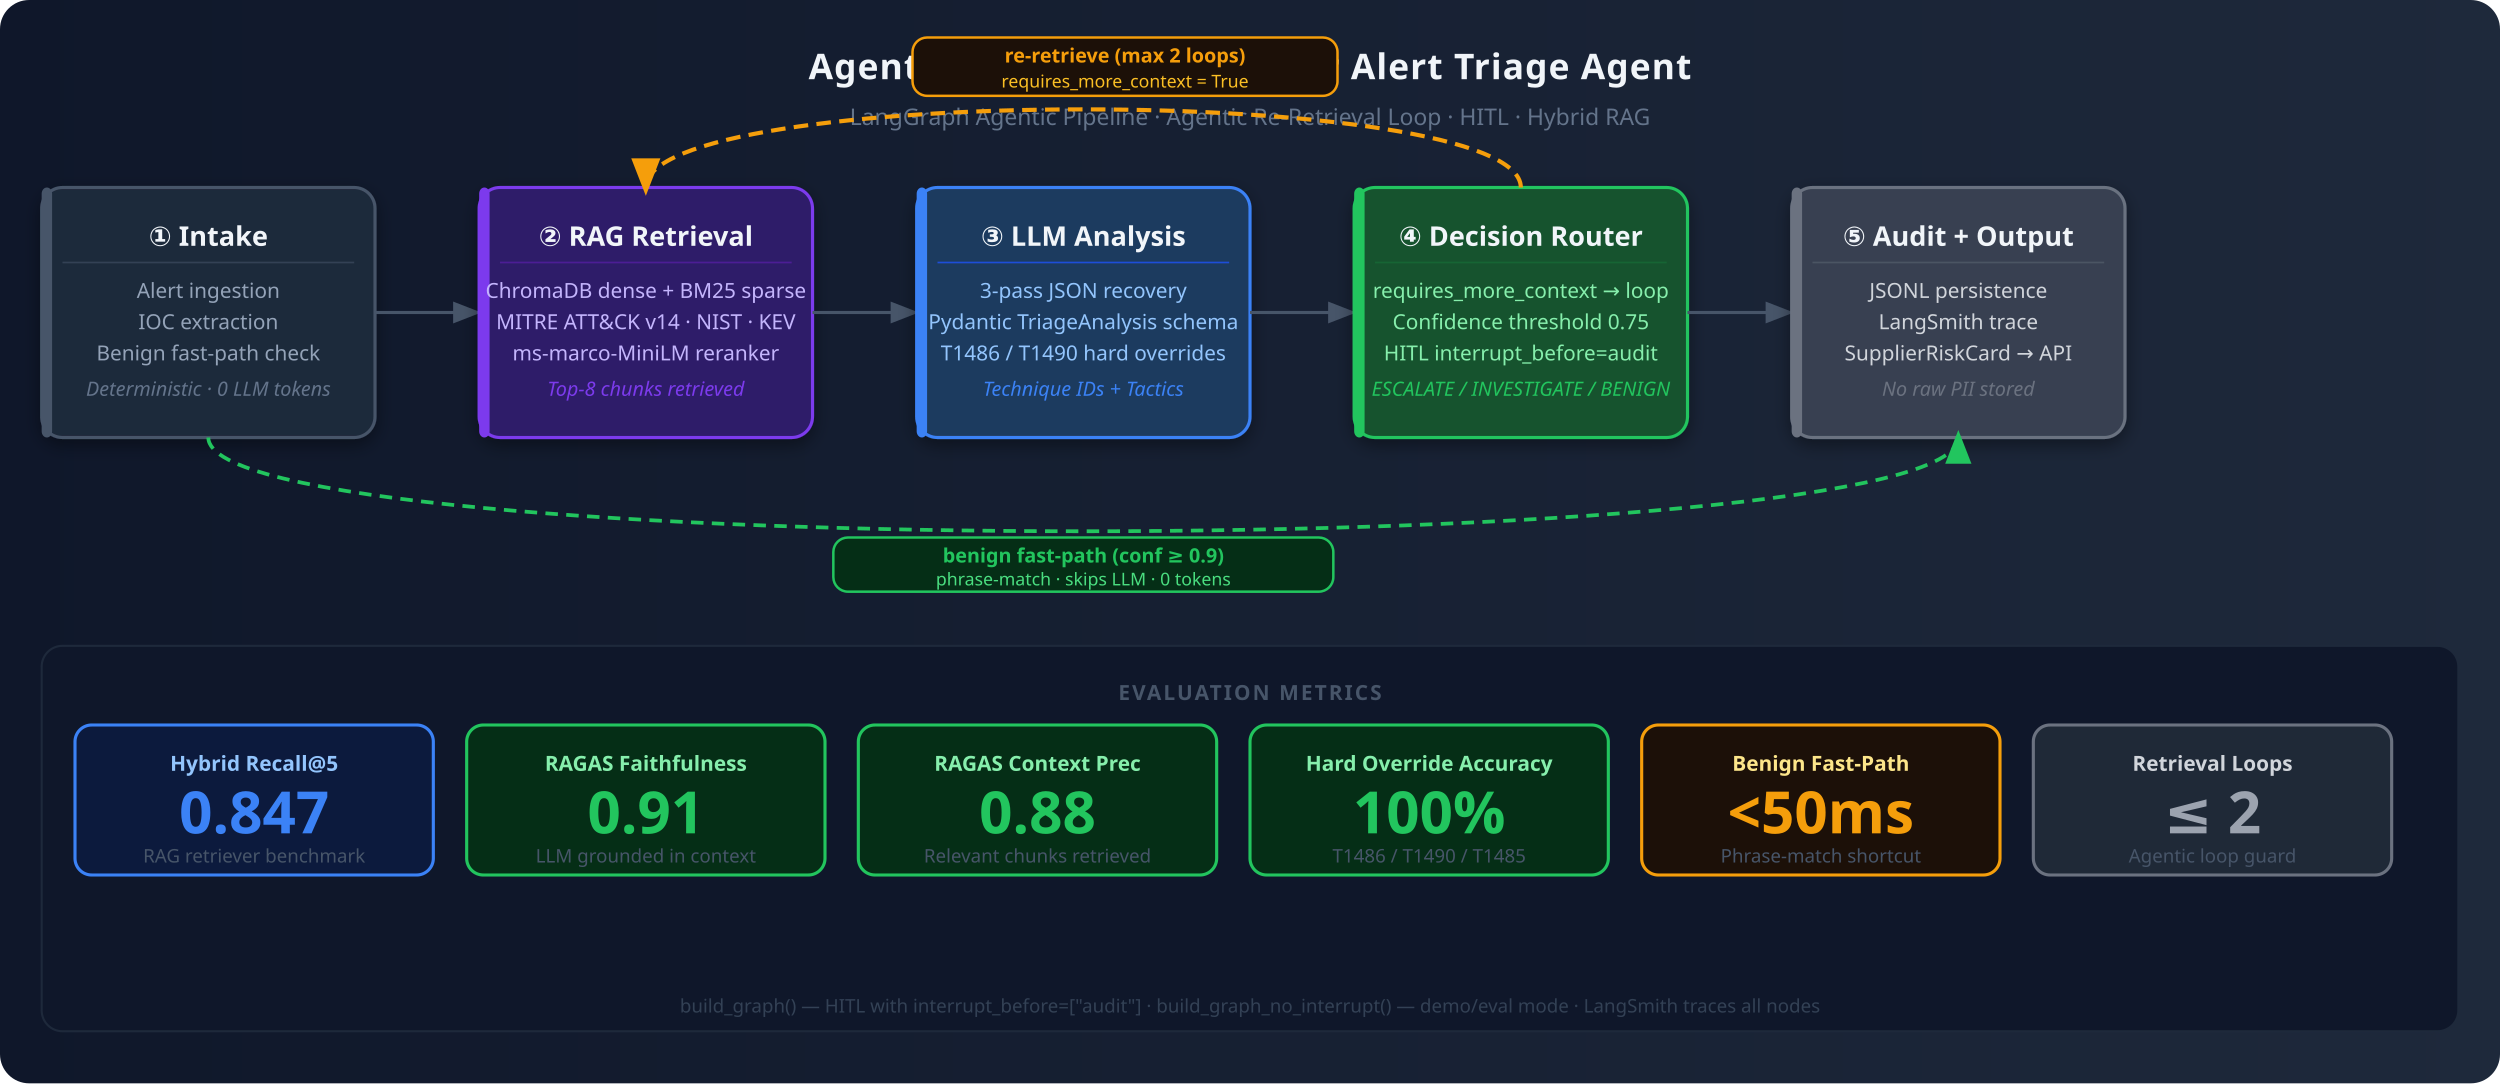
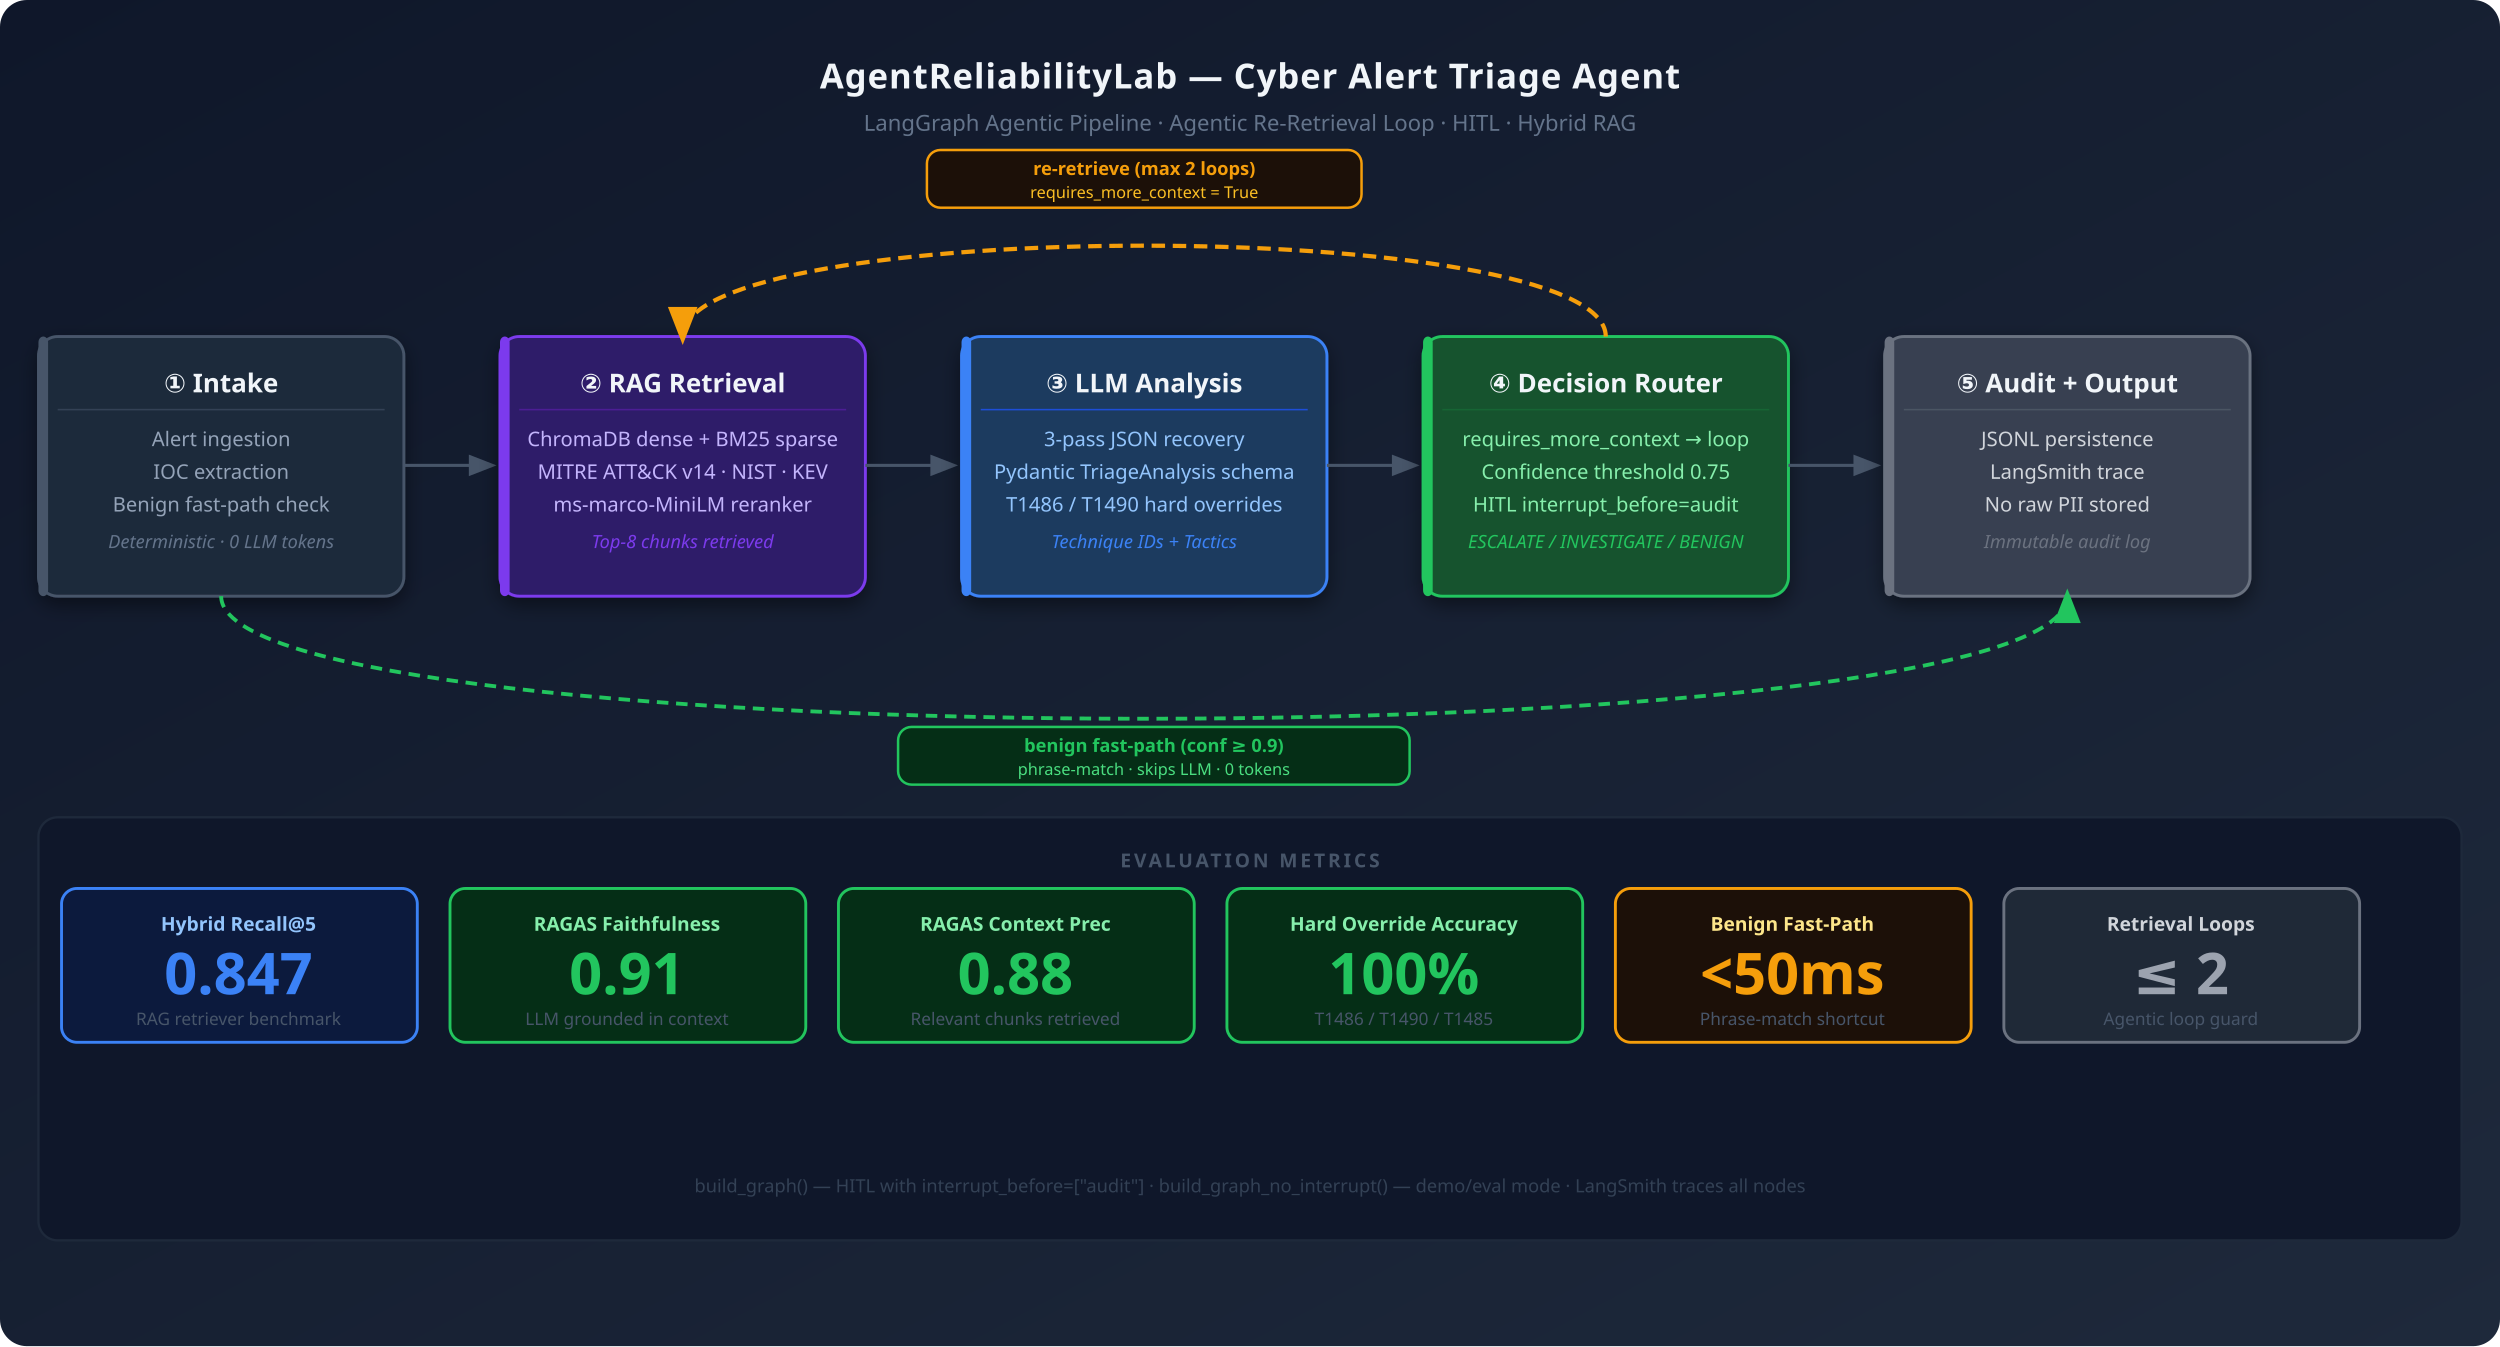
- <svg xmlns="http://www.w3.org/2000/svg" viewBox="0 0 1200 520" font-family="'Segoe UI', system-ui, sans-serif">
+ <svg xmlns="http://www.w3.org/2000/svg" viewBox="0 0 1300 700" font-family="'Segoe UI', system-ui, sans-serif">
  <defs>
-     <linearGradient id="bg" x1="0" y1="0" x2="1" y2="0">
+     <linearGradient id="bg" x1="0" y1="0" x2="1" y2="1">
      <stop offset="0%" stop-color="#0f172a" />
      <stop offset="100%" stop-color="#1e293b" />
    </linearGradient>
    <filter id="shadow">
-       <feDropShadow dx="0" dy="3" stdDeviation="4" flood-color="#000" flood-opacity="0.4" />
+       <feDropShadow dx="0" dy="4" stdDeviation="5" flood-color="#000" flood-opacity="0.45" />
    </filter>
    <marker id="arrow-main" markerWidth="9" markerHeight="9" refX="7" refY="3.5" orient="auto">
      <path d="M0,0 L0,7 L9,3.5 z" fill="#475569" />
    </marker>
    <marker id="arrow-amber" markerWidth="9" markerHeight="9" refX="7" refY="3.5" orient="auto">
      <path d="M0,0 L0,7 L9,3.5 z" fill="#f59e0b" />
    </marker>
    <marker id="arrow-green" markerWidth="9" markerHeight="9" refX="7" refY="3.5" orient="auto">
      <path d="M0,0 L0,7 L9,3.5 z" fill="#22c55e" />
    </marker>
  </defs>
-   <rect width="1200" height="520" fill="url(#bg)" rx="14" />
-   <text x="600" y="38" text-anchor="middle" fill="#f1f5f9" font-size="17" font-weight="700" letter-spacing="0.5">AgentReliabilityLab — Cyber Alert Triage Agent</text>
-   <text x="600" y="60" text-anchor="middle" fill="#64748b" font-size="11">LangGraph Agentic Pipeline  ·  Agentic Re-Retrieval Loop  ·  HITL  ·  Hybrid RAG</text>
-   <rect x="20" y="90" width="160" height="120" rx="10" fill="#1e293b" stroke="#475569" stroke-width="1.5" filter="url(#shadow)" />
-   <rect x="20" y="90" width="5" height="120" rx="3" fill="#475569" />
-   <text x="100" y="118" text-anchor="middle" fill="#f1f5f9" font-size="13" font-weight="700">① Intake</text>
-   <line x1="30" y1="126" x2="170" y2="126" stroke="#334155" stroke-width="0.8" />
-   <text x="100" y="143" text-anchor="middle" fill="#94a3b8" font-size="10">Alert ingestion</text>
-   <text x="100" y="158" text-anchor="middle" fill="#94a3b8" font-size="10">IOC extraction</text>
-   <text x="100" y="173" text-anchor="middle" fill="#94a3b8" font-size="10">Benign fast-path check</text>
-   <text x="100" y="190" text-anchor="middle" fill="#64748b" font-size="9.5" font-style="italic">Deterministic · 0 LLM tokens</text>
-   <line x1="180" y1="150" x2="228" y2="150" stroke="#475569" stroke-width="1.5" marker-end="url(#arrow-main)" />
-   <rect x="230" y="90" width="160" height="120" rx="10" fill="#2d1b69" stroke="#7c3aed" stroke-width="1.5" filter="url(#shadow)" />
-   <rect x="230" y="90" width="5" height="120" rx="3" fill="#7c3aed" />
-   <text x="310" y="118" text-anchor="middle" fill="#f1f5f9" font-size="13" font-weight="700">② RAG Retrieval</text>
-   <line x1="240" y1="126" x2="380" y2="126" stroke="#4c1d95" stroke-width="0.8" />
-   <text x="310" y="143" text-anchor="middle" fill="#c4b5fd" font-size="10">ChromaDB dense + BM25 sparse</text>
-   <text x="310" y="158" text-anchor="middle" fill="#c4b5fd" font-size="10">MITRE ATT&amp;CK v14 · NIST · KEV</text>
-   <text x="310" y="173" text-anchor="middle" fill="#c4b5fd" font-size="10">ms-marco-MiniLM reranker</text>
-   <text x="310" y="190" text-anchor="middle" fill="#7c3aed" font-size="9.5" font-style="italic">Top-8 chunks retrieved</text>
-   <line x1="390" y1="150" x2="438" y2="150" stroke="#475569" stroke-width="1.5" marker-end="url(#arrow-main)" />
-   <rect x="440" y="90" width="160" height="120" rx="10" fill="#1e3a5f" stroke="#3b82f6" stroke-width="1.5" filter="url(#shadow)" />
-   <rect x="440" y="90" width="5" height="120" rx="3" fill="#3b82f6" />
-   <text x="520" y="118" text-anchor="middle" fill="#f1f5f9" font-size="13" font-weight="700">③ LLM Analysis</text>
-   <line x1="450" y1="126" x2="590" y2="126" stroke="#1d4ed8" stroke-width="0.8" />
-   <text x="520" y="143" text-anchor="middle" fill="#93c5fd" font-size="10">3-pass JSON recovery</text>
-   <text x="520" y="158" text-anchor="middle" fill="#93c5fd" font-size="10">Pydantic TriageAnalysis schema</text>
-   <text x="520" y="173" text-anchor="middle" fill="#93c5fd" font-size="10">T1486 / T1490 hard overrides</text>
-   <text x="520" y="190" text-anchor="middle" fill="#3b82f6" font-size="9.5" font-style="italic">Technique IDs + Tactics</text>
-   <line x1="600" y1="150" x2="648" y2="150" stroke="#475569" stroke-width="1.5" marker-end="url(#arrow-main)" />
-   <rect x="650" y="90" width="160" height="120" rx="10" fill="#14532d" stroke="#22c55e" stroke-width="1.5" filter="url(#shadow)" />
-   <rect x="650" y="90" width="5" height="120" rx="3" fill="#22c55e" />
-   <text x="730" y="118" text-anchor="middle" fill="#f1f5f9" font-size="13" font-weight="700">④ Decision Router</text>
-   <line x1="660" y1="126" x2="800" y2="126" stroke="#166534" stroke-width="0.8" />
-   <text x="730" y="143" text-anchor="middle" fill="#86efac" font-size="10">requires_more_context → loop</text>
-   <text x="730" y="158" text-anchor="middle" fill="#86efac" font-size="10">Confidence threshold 0.75</text>
-   <text x="730" y="173" text-anchor="middle" fill="#86efac" font-size="10">HITL interrupt_before=audit</text>
-   <text x="730" y="190" text-anchor="middle" fill="#22c55e" font-size="9.5" font-style="italic">ESCALATE / INVESTIGATE / BENIGN</text>
-   <line x1="810" y1="150" x2="858" y2="150" stroke="#475569" stroke-width="1.5" marker-end="url(#arrow-main)" />
-   <rect x="860" y="90" width="160" height="120" rx="10" fill="#374151" stroke="#6b7280" stroke-width="1.5" filter="url(#shadow)" />
-   <rect x="860" y="90" width="5" height="120" rx="3" fill="#6b7280" />
-   <text x="940" y="118" text-anchor="middle" fill="#f1f5f9" font-size="13" font-weight="700">⑤ Audit + Output</text>
-   <line x1="870" y1="126" x2="1010" y2="126" stroke="#4b5563" stroke-width="0.8" />
-   <text x="940" y="143" text-anchor="middle" fill="#d1d5db" font-size="10">JSONL persistence</text>
-   <text x="940" y="158" text-anchor="middle" fill="#d1d5db" font-size="10">LangSmith trace</text>
-   <text x="940" y="173" text-anchor="middle" fill="#d1d5db" font-size="10">SupplierRiskCard → API</text>
-   <text x="940" y="190" text-anchor="middle" fill="#6b7280" font-size="9.5" font-style="italic">No raw PII stored</text>
-   <path d="M730,90 C730,40 310,40 310,90" fill="none" stroke="#f59e0b" stroke-width="2" stroke-dasharray="7,4" marker-end="url(#arrow-amber)" />
-   <rect x="438" y="18" width="204" height="28" rx="7" fill="#1c1008" stroke="#f59e0b" stroke-width="1.2" />
-   <text x="540" y="30" text-anchor="middle" fill="#f59e0b" font-size="9.5" font-weight="700">re-retrieve (max 2 loops)</text>
-   <text x="540" y="42" text-anchor="middle" fill="#fbbf24" font-size="8.5">requires_more_context = True</text>
-   <path d="M100,210 C100,270 940,270 940,210" fill="none" stroke="#22c55e" stroke-width="1.8" stroke-dasharray="6,4" marker-end="url(#arrow-green)" />
-   <rect x="400" y="258" width="240" height="26" rx="7" fill="#052e16" stroke="#22c55e" stroke-width="1.2" />
-   <text x="520" y="270" text-anchor="middle" fill="#22c55e" font-size="9.5" font-weight="700">benign fast-path (conf ≥ 0.9)</text>
-   <text x="520" y="281" text-anchor="middle" fill="#4ade80" font-size="8.5">phrase-match · skips LLM · 0 tokens</text>
-   <rect x="20" y="310" width="1160" height="185" rx="10" fill="#0f172a" stroke="#1e293b" stroke-width="1" />
-   <text x="600" y="336" text-anchor="middle" fill="#475569" font-size="10" font-weight="700" letter-spacing="1">EVALUATION METRICS</text>
-   <rect x="36" y="348" width="172" height="72" rx="8" fill="#0c1a3d" stroke="#3b82f6" stroke-width="1.5" />
-   <text x="122" y="370" text-anchor="middle" fill="#93c5fd" font-size="10" font-weight="700">Hybrid Recall@5</text>
-   <text x="122" y="400" text-anchor="middle" fill="#3b82f6" font-size="28" font-weight="800">0.847</text>
-   <text x="122" y="414" text-anchor="middle" fill="#475569" font-size="9">RAG retriever benchmark</text>
-   <rect x="224" y="348" width="172" height="72" rx="8" fill="#052e16" stroke="#22c55e" stroke-width="1.5" />
-   <text x="310" y="370" text-anchor="middle" fill="#86efac" font-size="10" font-weight="700">RAGAS Faithfulness</text>
-   <text x="310" y="400" text-anchor="middle" fill="#22c55e" font-size="28" font-weight="800">0.91</text>
-   <text x="310" y="414" text-anchor="middle" fill="#475569" font-size="9">LLM grounded in context</text>
-   <rect x="412" y="348" width="172" height="72" rx="8" fill="#052e16" stroke="#22c55e" stroke-width="1.5" />
-   <text x="498" y="370" text-anchor="middle" fill="#86efac" font-size="10" font-weight="700">RAGAS Context Prec</text>
-   <text x="498" y="400" text-anchor="middle" fill="#22c55e" font-size="28" font-weight="800">0.88</text>
-   <text x="498" y="414" text-anchor="middle" fill="#475569" font-size="9">Relevant chunks retrieved</text>
-   <rect x="600" y="348" width="172" height="72" rx="8" fill="#052e16" stroke="#22c55e" stroke-width="1.5" />
-   <text x="686" y="370" text-anchor="middle" fill="#86efac" font-size="10" font-weight="700">Hard Override Accuracy</text>
-   <text x="686" y="400" text-anchor="middle" fill="#22c55e" font-size="28" font-weight="800">100%</text>
-   <text x="686" y="414" text-anchor="middle" fill="#475569" font-size="9">T1486 / T1490 / T1485</text>
-   <rect x="788" y="348" width="172" height="72" rx="8" fill="#1c1008" stroke="#f59e0b" stroke-width="1.5" />
-   <text x="874" y="370" text-anchor="middle" fill="#fde68a" font-size="10" font-weight="700">Benign Fast-Path</text>
-   <text x="874" y="400" text-anchor="middle" fill="#f59e0b" font-size="28" font-weight="800">&lt;50ms</text>
-   <text x="874" y="414" text-anchor="middle" fill="#475569" font-size="9">Phrase-match shortcut</text>
-   <rect x="976" y="348" width="172" height="72" rx="8" fill="#1f2937" stroke="#6b7280" stroke-width="1.5" />
-   <text x="1062" y="370" text-anchor="middle" fill="#d1d5db" font-size="10" font-weight="700">Retrieval Loops</text>
-   <text x="1062" y="400" text-anchor="middle" fill="#9ca3af" font-size="28" font-weight="800">≤ 2</text>
-   <text x="1062" y="414" text-anchor="middle" fill="#475569" font-size="9">Agentic loop guard</text>
-   <text x="600" y="486" text-anchor="middle" fill="#334155" font-size="9">build_graph() — HITL with interrupt_before=["audit"]  ·  build_graph_no_interrupt() — demo/eval mode  ·  LangSmith traces all nodes</text>
+   <rect width="1300" height="700" fill="url(#bg)" rx="14" />
+   <text x="650" y="46" text-anchor="middle" fill="#f1f5f9" font-size="18" font-weight="700" letter-spacing="0.5">AgentReliabilityLab — Cyber Alert Triage Agent</text>
+   <text x="650" y="68" text-anchor="middle" fill="#64748b" font-size="11.5">LangGraph Agentic Pipeline  ·  Agentic Re-Retrieval Loop  ·  HITL  ·  Hybrid RAG</text>
+   <rect x="482" y="78" width="226" height="30" rx="7" fill="#1c1008" stroke="#f59e0b" stroke-width="1.3" />
+   <text x="595" y="91" text-anchor="middle" fill="#f59e0b" font-size="9.5" font-weight="700">re-retrieve (max 2 loops)</text>
+   <text x="595" y="103" text-anchor="middle" fill="#fbbf24" font-size="8.5">requires_more_context = True</text>
+   <rect x="20" y="175" width="190" height="135" rx="10" fill="#1e293b" stroke="#475569" stroke-width="1.5" filter="url(#shadow)" />
+   <rect x="20" y="175" width="5" height="135" rx="3" fill="#475569" />
+   <text x="115" y="204" text-anchor="middle" fill="#f1f5f9" font-size="13.5" font-weight="700">① Intake</text>
+   <line x1="30" y1="213" x2="200" y2="213" stroke="#334155" stroke-width="0.8" />
+   <text x="115" y="232" text-anchor="middle" fill="#94a3b8" font-size="10.5">Alert ingestion</text>
+   <text x="115" y="249" text-anchor="middle" fill="#94a3b8" font-size="10.5">IOC extraction</text>
+   <text x="115" y="266" text-anchor="middle" fill="#94a3b8" font-size="10.5">Benign fast-path check</text>
+   <text x="115" y="285" text-anchor="middle" fill="#64748b" font-size="9.5" font-style="italic">Deterministic · 0 LLM tokens</text>
+   <line x1="210" y1="242" x2="255" y2="242" stroke="#475569" stroke-width="1.6" marker-end="url(#arrow-main)" />
+   <rect x="260" y="175" width="190" height="135" rx="10" fill="#2d1b69" stroke="#7c3aed" stroke-width="1.5" filter="url(#shadow)" />
+   <rect x="260" y="175" width="5" height="135" rx="3" fill="#7c3aed" />
+   <text x="355" y="204" text-anchor="middle" fill="#f1f5f9" font-size="13.5" font-weight="700">② RAG Retrieval</text>
+   <line x1="270" y1="213" x2="440" y2="213" stroke="#4c1d95" stroke-width="0.8" />
+   <text x="355" y="232" text-anchor="middle" fill="#c4b5fd" font-size="10.5">ChromaDB dense + BM25 sparse</text>
+   <text x="355" y="249" text-anchor="middle" fill="#c4b5fd" font-size="10.5">MITRE ATT&amp;CK v14 · NIST · KEV</text>
+   <text x="355" y="266" text-anchor="middle" fill="#c4b5fd" font-size="10.5">ms-marco-MiniLM reranker</text>
+   <text x="355" y="285" text-anchor="middle" fill="#7c3aed" font-size="9.5" font-style="italic">Top-8 chunks retrieved</text>
+   <line x1="450" y1="242" x2="495" y2="242" stroke="#475569" stroke-width="1.6" marker-end="url(#arrow-main)" />
+   <rect x="500" y="175" width="190" height="135" rx="10" fill="#1e3a5f" stroke="#3b82f6" stroke-width="1.5" filter="url(#shadow)" />
+   <rect x="500" y="175" width="5" height="135" rx="3" fill="#3b82f6" />
+   <text x="595" y="204" text-anchor="middle" fill="#f1f5f9" font-size="13.5" font-weight="700">③ LLM Analysis</text>
+   <line x1="510" y1="213" x2="680" y2="213" stroke="#1d4ed8" stroke-width="0.8" />
+   <text x="595" y="232" text-anchor="middle" fill="#93c5fd" font-size="10.5">3-pass JSON recovery</text>
+   <text x="595" y="249" text-anchor="middle" fill="#93c5fd" font-size="10.5">Pydantic TriageAnalysis schema</text>
+   <text x="595" y="266" text-anchor="middle" fill="#93c5fd" font-size="10.5">T1486 / T1490 hard overrides</text>
+   <text x="595" y="285" text-anchor="middle" fill="#3b82f6" font-size="9.5" font-style="italic">Technique IDs + Tactics</text>
+   <line x1="690" y1="242" x2="735" y2="242" stroke="#475569" stroke-width="1.6" marker-end="url(#arrow-main)" />
+   <rect x="740" y="175" width="190" height="135" rx="10" fill="#14532d" stroke="#22c55e" stroke-width="1.5" filter="url(#shadow)" />
+   <rect x="740" y="175" width="5" height="135" rx="3" fill="#22c55e" />
+   <text x="835" y="204" text-anchor="middle" fill="#f1f5f9" font-size="13.5" font-weight="700">④ Decision Router</text>
+   <line x1="750" y1="213" x2="920" y2="213" stroke="#166534" stroke-width="0.8" />
+   <text x="835" y="232" text-anchor="middle" fill="#86efac" font-size="10.5">requires_more_context → loop</text>
+   <text x="835" y="249" text-anchor="middle" fill="#86efac" font-size="10.5">Confidence threshold 0.75</text>
+   <text x="835" y="266" text-anchor="middle" fill="#86efac" font-size="10.5">HITL interrupt_before=audit</text>
+   <text x="835" y="285" text-anchor="middle" fill="#22c55e" font-size="9.5" font-style="italic">ESCALATE / INVESTIGATE / BENIGN</text>
+   <line x1="930" y1="242" x2="975" y2="242" stroke="#475569" stroke-width="1.6" marker-end="url(#arrow-main)" />
+   <rect x="980" y="175" width="190" height="135" rx="10" fill="#374151" stroke="#6b7280" stroke-width="1.5" filter="url(#shadow)" />
+   <rect x="980" y="175" width="5" height="135" rx="3" fill="#6b7280" />
+   <text x="1075" y="204" text-anchor="middle" fill="#f1f5f9" font-size="13.5" font-weight="700">⑤ Audit + Output</text>
+   <line x1="990" y1="213" x2="1160" y2="213" stroke="#4b5563" stroke-width="0.8" />
+   <text x="1075" y="232" text-anchor="middle" fill="#d1d5db" font-size="10.5">JSONL persistence</text>
+   <text x="1075" y="249" text-anchor="middle" fill="#d1d5db" font-size="10.5">LangSmith trace</text>
+   <text x="1075" y="266" text-anchor="middle" fill="#d1d5db" font-size="10.5">No raw PII stored</text>
+   <text x="1075" y="285" text-anchor="middle" fill="#6b7280" font-size="9.5" font-style="italic">Immutable audit log</text>
+   <path d="M835,175 C835,112 355,112 355,175" fill="none" stroke="#f59e0b" stroke-width="2.2" stroke-dasharray="7,4" marker-end="url(#arrow-amber)" />
+   <path d="M115,310 C115,395 1075,395 1075,310" fill="none" stroke="#22c55e" stroke-width="2" stroke-dasharray="6,4" marker-end="url(#arrow-green)" />
+   <rect x="467" y="378" width="266" height="30" rx="7" fill="#052e16" stroke="#22c55e" stroke-width="1.3" />
+   <text x="600" y="391" text-anchor="middle" fill="#22c55e" font-size="9.5" font-weight="700">benign fast-path (conf ≥ 0.9)</text>
+   <text x="600" y="403" text-anchor="middle" fill="#4ade80" font-size="8.5">phrase-match · skips LLM · 0 tokens</text>
+   <rect x="20" y="425" width="1260" height="220" rx="10" fill="#0f172a" stroke="#1e293b" stroke-width="1.2" />
+   <text x="650" y="451" text-anchor="middle" fill="#475569" font-size="10" font-weight="700" letter-spacing="1.5">EVALUATION METRICS</text>
+   <rect x="32" y="462" width="185" height="80" rx="8" fill="#0c1a3d" stroke="#3b82f6" stroke-width="1.5" />
+   <text x="124" y="484" text-anchor="middle" fill="#93c5fd" font-size="10" font-weight="700">Hybrid Recall@5</text>
+   <text x="124" y="517" text-anchor="middle" fill="#3b82f6" font-size="30" font-weight="800">0.847</text>
+   <text x="124" y="533" text-anchor="middle" fill="#475569" font-size="9">RAG retriever benchmark</text>
+   <rect x="234" y="462" width="185" height="80" rx="8" fill="#052e16" stroke="#22c55e" stroke-width="1.5" />
+   <text x="326" y="484" text-anchor="middle" fill="#86efac" font-size="10" font-weight="700">RAGAS Faithfulness</text>
+   <text x="326" y="517" text-anchor="middle" fill="#22c55e" font-size="30" font-weight="800">0.91</text>
+   <text x="326" y="533" text-anchor="middle" fill="#475569" font-size="9">LLM grounded in context</text>
+   <rect x="436" y="462" width="185" height="80" rx="8" fill="#052e16" stroke="#22c55e" stroke-width="1.5" />
+   <text x="528" y="484" text-anchor="middle" fill="#86efac" font-size="10" font-weight="700">RAGAS Context Prec</text>
+   <text x="528" y="517" text-anchor="middle" fill="#22c55e" font-size="30" font-weight="800">0.88</text>
+   <text x="528" y="533" text-anchor="middle" fill="#475569" font-size="9">Relevant chunks retrieved</text>
+   <rect x="638" y="462" width="185" height="80" rx="8" fill="#052e16" stroke="#22c55e" stroke-width="1.5" />
+   <text x="730" y="484" text-anchor="middle" fill="#86efac" font-size="10" font-weight="700">Hard Override Accuracy</text>
+   <text x="730" y="517" text-anchor="middle" fill="#22c55e" font-size="30" font-weight="800">100%</text>
+   <text x="730" y="533" text-anchor="middle" fill="#475569" font-size="9">T1486 / T1490 / T1485</text>
+   <rect x="840" y="462" width="185" height="80" rx="8" fill="#1c1008" stroke="#f59e0b" stroke-width="1.5" />
+   <text x="932" y="484" text-anchor="middle" fill="#fde68a" font-size="10" font-weight="700">Benign Fast-Path</text>
+   <text x="932" y="517" text-anchor="middle" fill="#f59e0b" font-size="30" font-weight="800">&lt;50ms</text>
+   <text x="932" y="533" text-anchor="middle" fill="#475569" font-size="9">Phrase-match shortcut</text>
+   <rect x="1042" y="462" width="185" height="80" rx="8" fill="#1f2937" stroke="#6b7280" stroke-width="1.5" />
+   <text x="1134" y="484" text-anchor="middle" fill="#d1d5db" font-size="10" font-weight="700">Retrieval Loops</text>
+   <text x="1134" y="517" text-anchor="middle" fill="#9ca3af" font-size="30" font-weight="800">≤ 2</text>
+   <text x="1134" y="533" text-anchor="middle" fill="#475569" font-size="9">Agentic loop guard</text>
+   <text x="650" y="620" text-anchor="middle" fill="#334155" font-size="9.5">build_graph() — HITL with interrupt_before=["audit"]  ·  build_graph_no_interrupt() — demo/eval mode  ·  LangSmith traces all nodes</text>
</svg>
